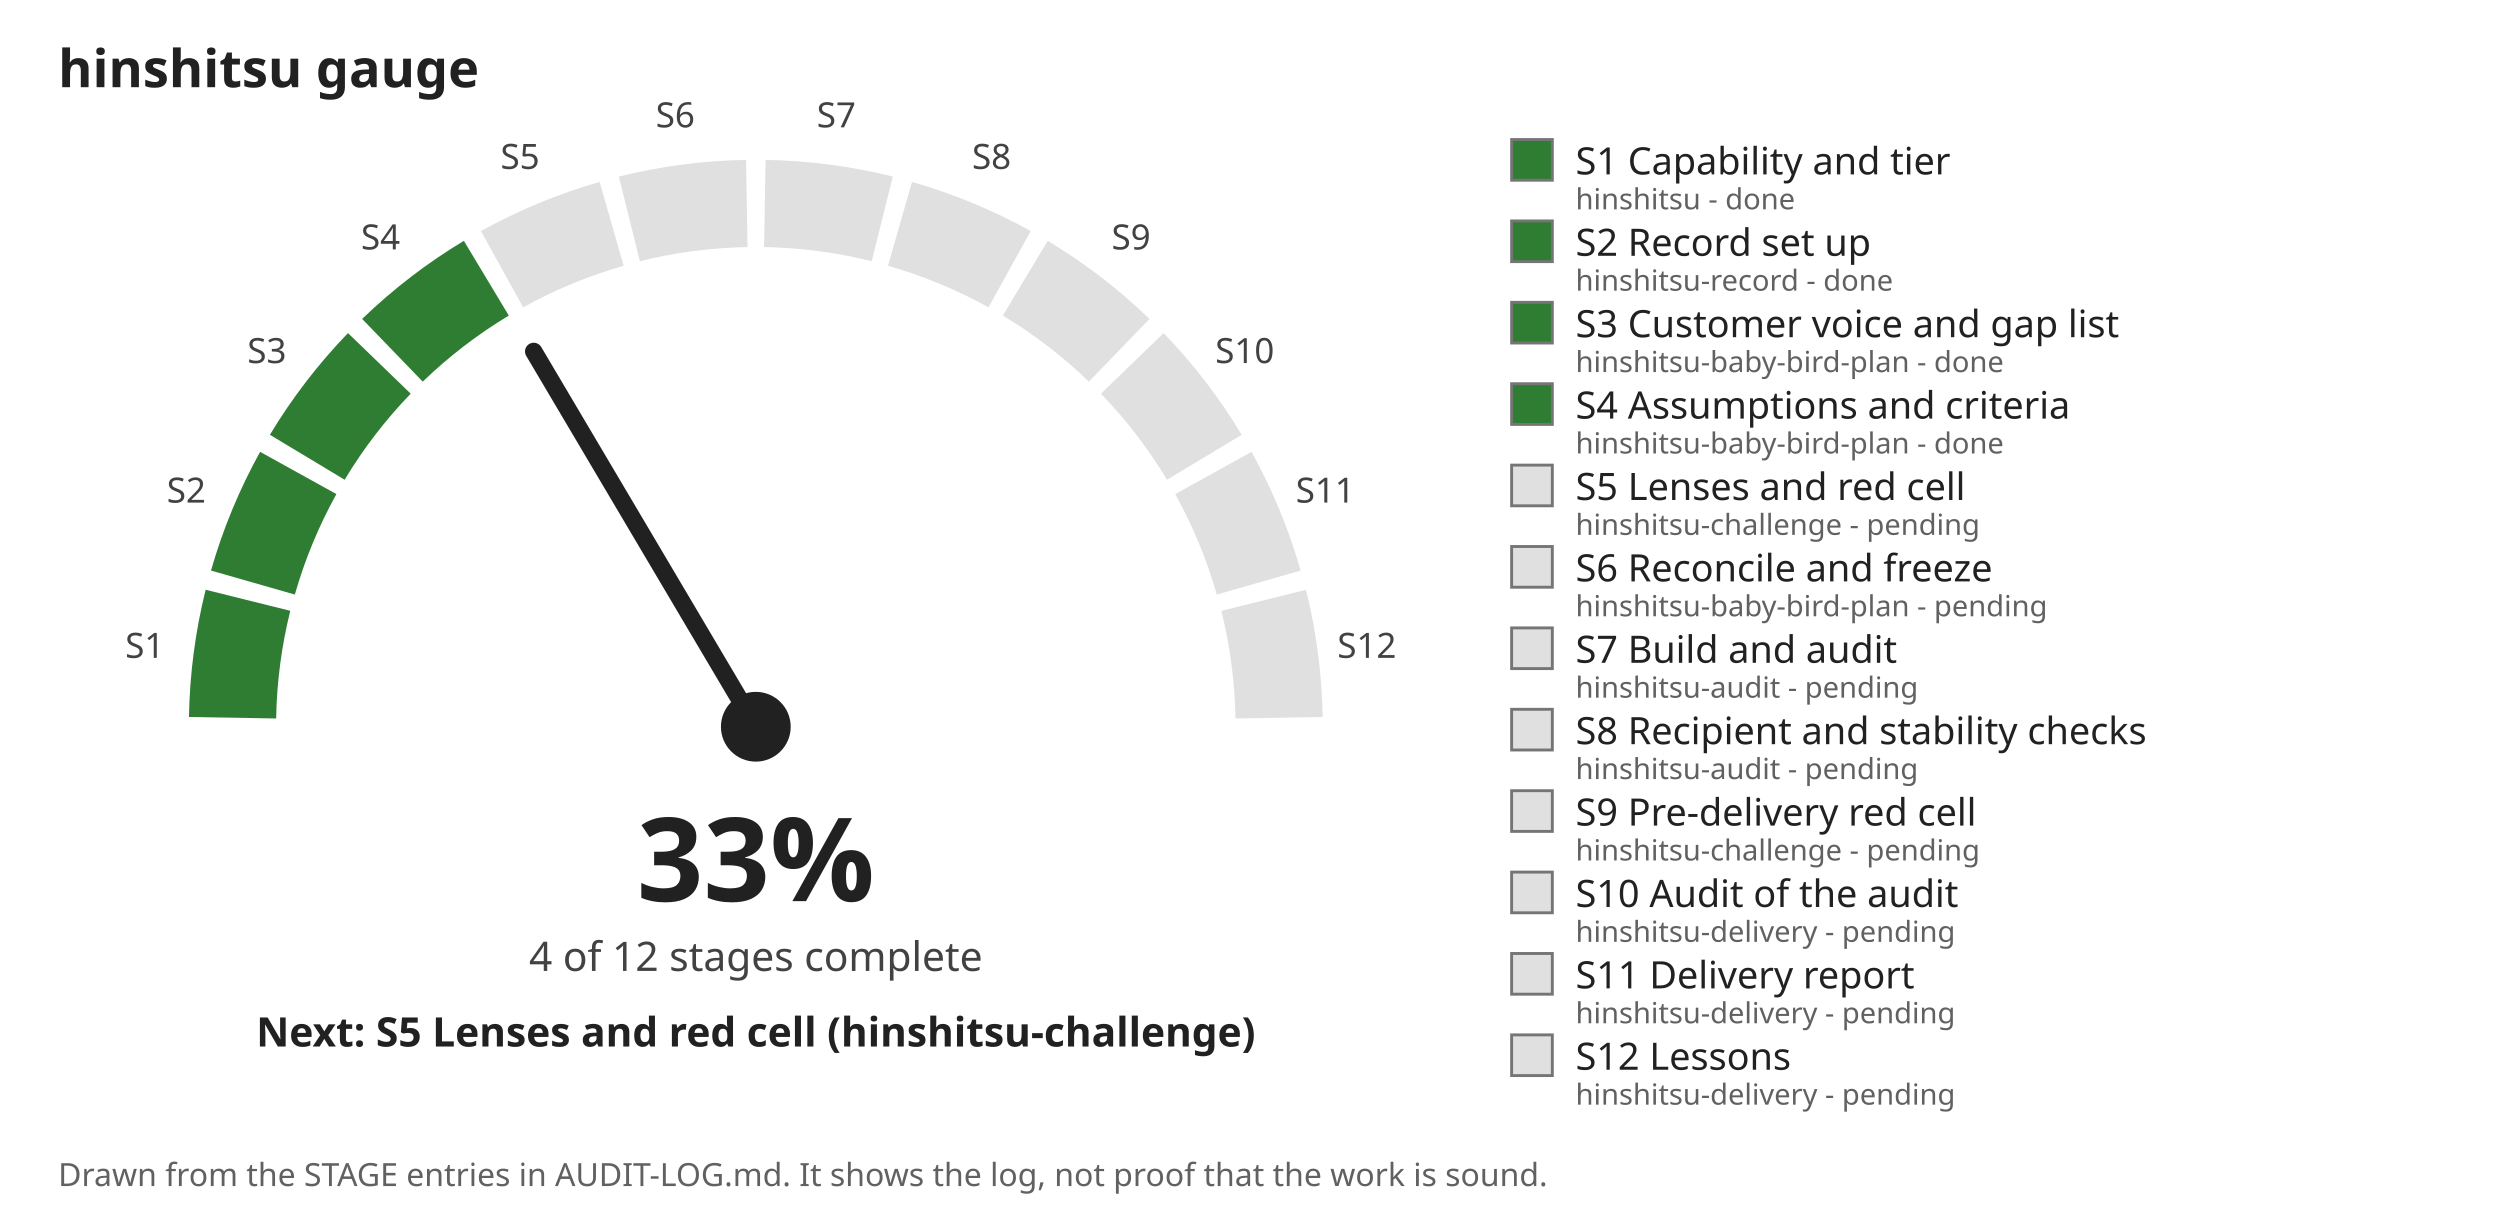
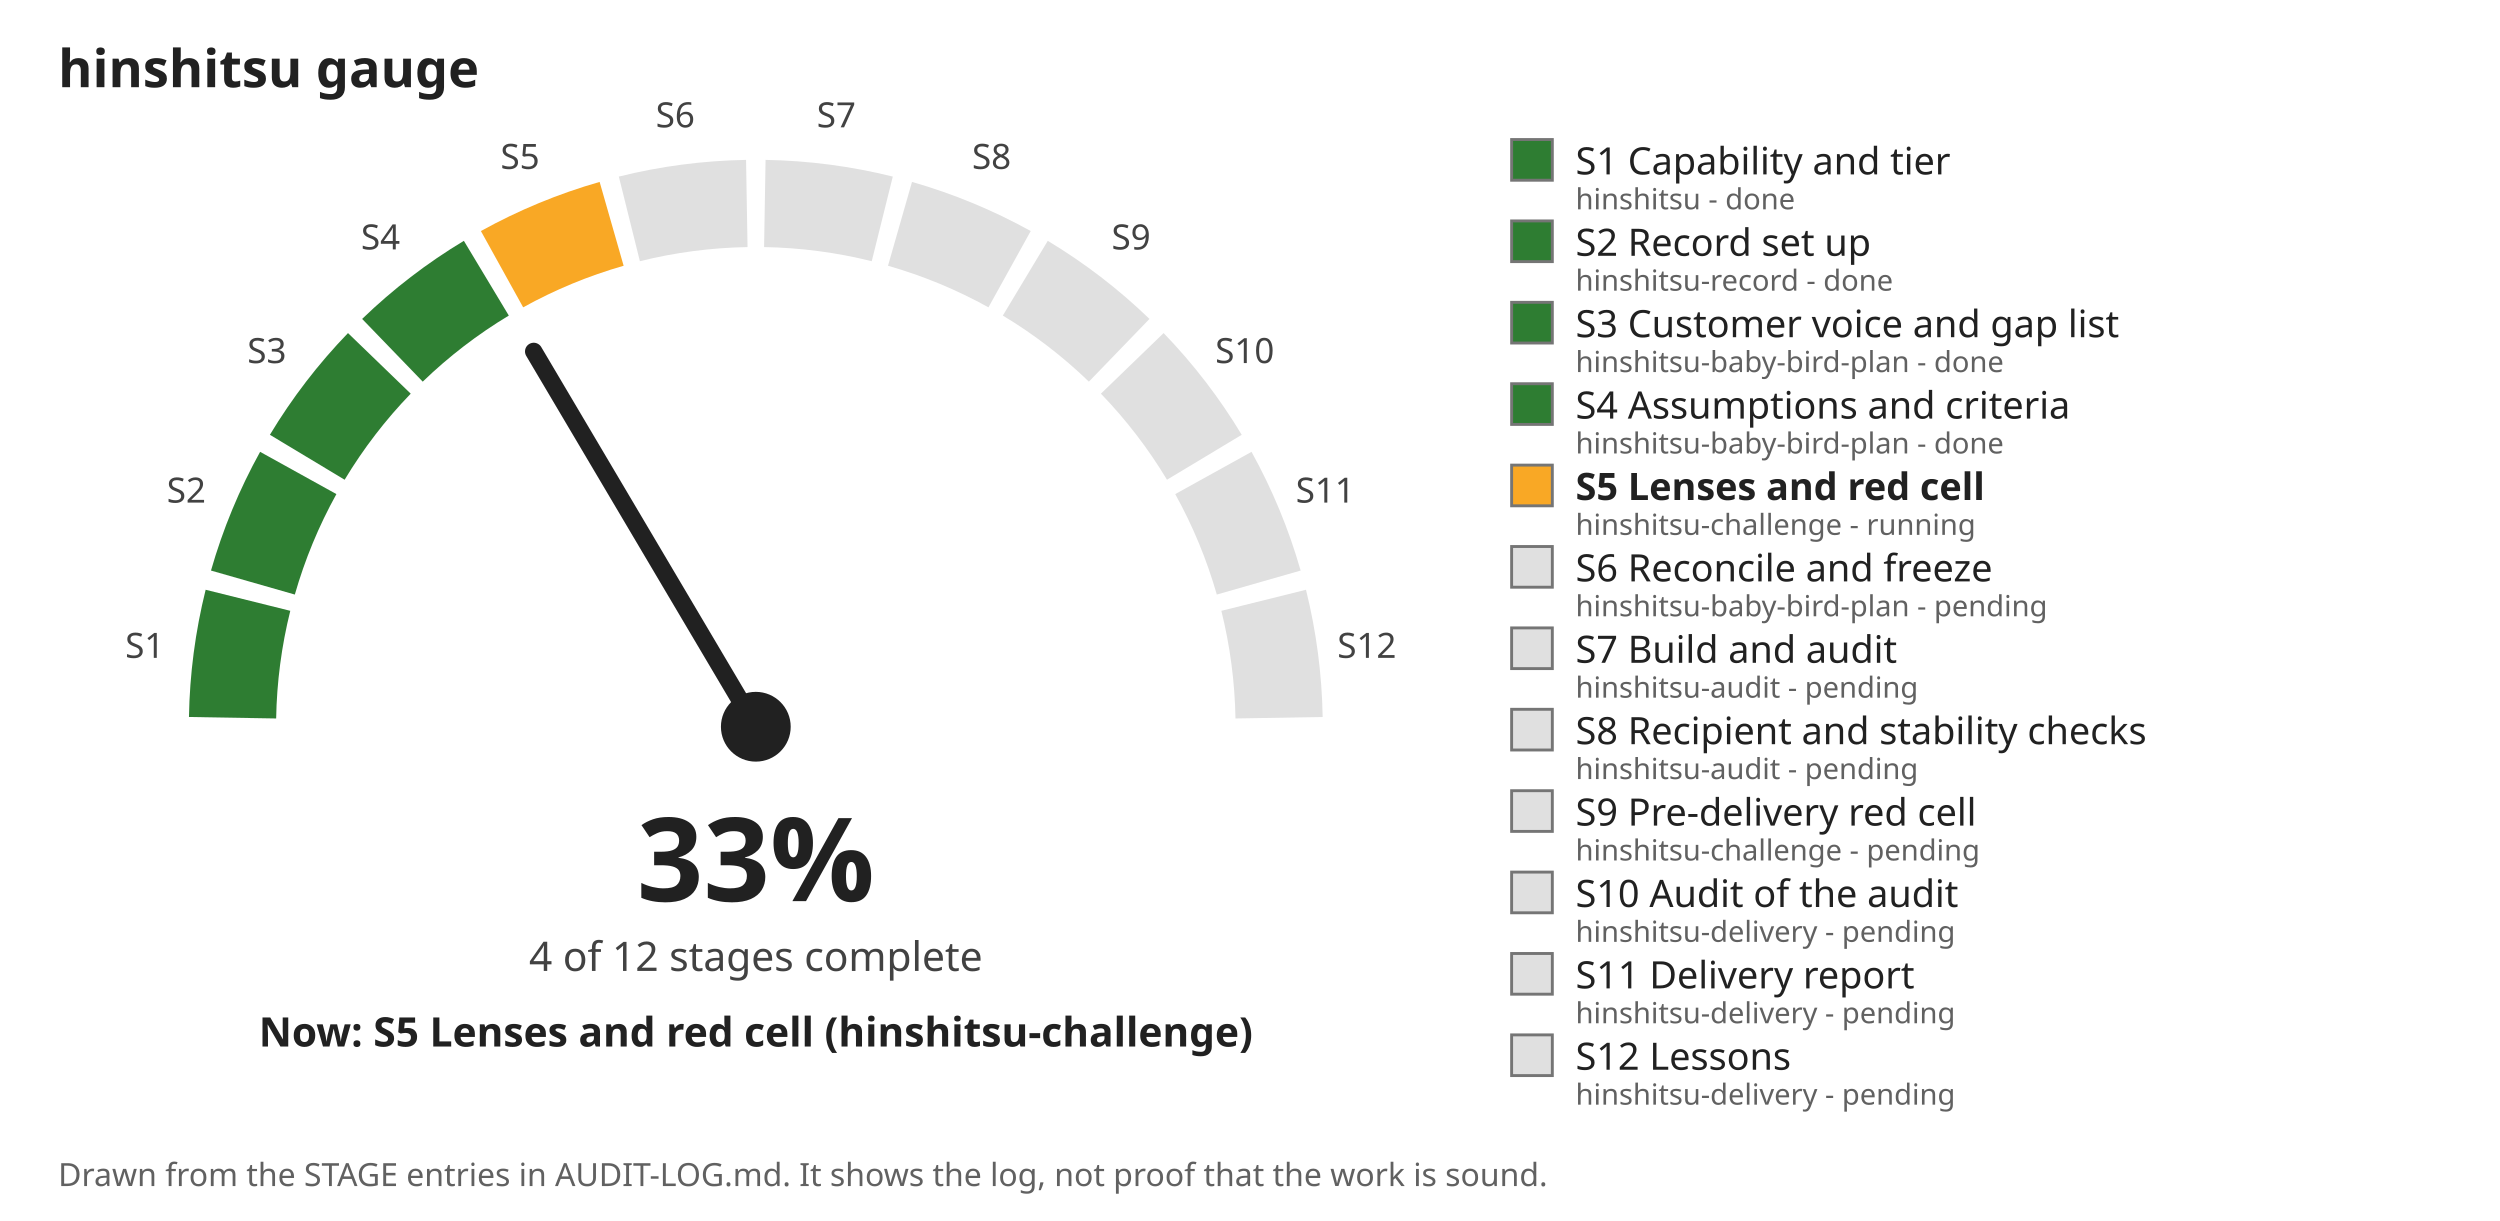
<svg xmlns="http://www.w3.org/2000/svg" viewBox="0 0 860 420" width="860" height="420" role="img" aria-label="hinshitsu gauge: 33 percent, 4 of 12 stages complete">
  <rect width="860" height="420" fill="#ffffff" />
  <text x="20" y="30" font-family="sans-serif" font-size="18" font-weight="bold" fill="#212121">hinshitsu gauge</text>
  <path d="M 80.0 246.9 A 180 180 0 0 1 85.3 206.5" fill="none" stroke="#2e7d32" stroke-width="30" />
  <text x="49.8" y="226.3" font-family="sans-serif" font-size="12" text-anchor="middle" fill="#424242">S1</text>
  <path d="M 87.0 200.4 A 180 180 0 0 1 102.6 162.7" fill="none" stroke="#2e7d32" stroke-width="30" />
  <text x="64.1" y="172.9" font-family="sans-serif" font-size="12" text-anchor="middle" fill="#424242">S2</text>
  <path d="M 105.7 157.3 A 180 180 0 0 1 130.5 125.0" fill="none" stroke="#2e7d32" stroke-width="30" />
  <text x="91.8" y="124.9" font-family="sans-serif" font-size="12" text-anchor="middle" fill="#424242">S3</text>
  <path d="M 135.0 120.5 A 180 180 0 0 1 167.3 95.7" fill="none" stroke="#2e7d32" stroke-width="30" />
  <text x="130.9" y="85.8" font-family="sans-serif" font-size="12" text-anchor="middle" fill="#424242">S4</text>
-   <path d="M 172.7 92.6 A 180 180 0 0 1 210.4 77.0" fill="none" stroke="#e0e0e0" stroke-width="30" />
+   <path d="M 172.7 92.6 A 180 180 0 0 1 210.4 77.0" fill="none" stroke="#f9a825" stroke-width="30" />
  <text x="178.9" y="58.1" font-family="sans-serif" font-size="12" text-anchor="middle" fill="#424242">S5</text>
  <path d="M 216.5 75.3 A 180 180 0 0 1 256.9 70.0" fill="none" stroke="#e0e0e0" stroke-width="30" />
  <text x="232.3" y="43.8" font-family="sans-serif" font-size="12" text-anchor="middle" fill="#424242">S6</text>
  <path d="M 263.1 70.0 A 180 180 0 0 1 303.5 75.3" fill="none" stroke="#e0e0e0" stroke-width="30" />
  <text x="287.7" y="43.8" font-family="sans-serif" font-size="12" text-anchor="middle" fill="#424242">S7</text>
  <path d="M 309.6 77.0 A 180 180 0 0 1 347.3 92.6" fill="none" stroke="#e0e0e0" stroke-width="30" />
  <text x="341.1" y="58.1" font-family="sans-serif" font-size="12" text-anchor="middle" fill="#424242">S8</text>
  <path d="M 352.7 95.7 A 180 180 0 0 1 385.0 120.5" fill="none" stroke="#e0e0e0" stroke-width="30" />
  <text x="389.1" y="85.8" font-family="sans-serif" font-size="12" text-anchor="middle" fill="#424242">S9</text>
  <path d="M 389.5 125.0 A 180 180 0 0 1 414.3 157.3" fill="none" stroke="#e0e0e0" stroke-width="30" />
  <text x="428.2" y="124.9" font-family="sans-serif" font-size="12" text-anchor="middle" fill="#424242">S10</text>
  <path d="M 417.4 162.7 A 180 180 0 0 1 433.0 200.4" fill="none" stroke="#e0e0e0" stroke-width="30" />
  <text x="455.9" y="172.9" font-family="sans-serif" font-size="12" text-anchor="middle" fill="#424242">S11</text>
  <path d="M 434.7 206.5 A 180 180 0 0 1 440.0 246.9" fill="none" stroke="#e0e0e0" stroke-width="30" />
  <text x="470.2" y="226.3" font-family="sans-serif" font-size="12" text-anchor="middle" fill="#424242">S12</text>
  <line x1="260.0" y1="250.0" x2="183.6" y2="120.9" stroke="#212121" stroke-width="6" stroke-linecap="round" />
  <circle cx="260.0" cy="250.0" r="12" fill="#212121" />
  <text x="260.0" y="310.0" font-family="sans-serif" font-size="40" font-weight="bold" text-anchor="middle" fill="#212121">33%</text>
  <text x="260.0" y="334.0" font-family="sans-serif" font-size="14" text-anchor="middle" fill="#424242">4 of 12 stages complete</text>
-   <text x="260.0" y="360.0" font-family="sans-serif" font-size="14" font-weight="bold" text-anchor="middle" fill="#212121">Next: S5 Lenses and red cell (hinshitsu-challenge)</text>
+   <text x="260.0" y="360.0" font-family="sans-serif" font-size="14" font-weight="bold" text-anchor="middle" fill="#212121">Now: S5 Lenses and red cell (hinshitsu-challenge)</text>
  <rect x="520" y="48" width="14" height="14" fill="#2e7d32" stroke="#757575" />
  <text x="542" y="60" font-family="sans-serif" font-size="13" font-weight="normal" fill="#212121">S1 Capability and tier</text>
  <text x="542" y="72" font-family="sans-serif" font-size="10" fill="#616161">hinshitsu - done</text>
  <rect x="520" y="76" width="14" height="14" fill="#2e7d32" stroke="#757575" />
  <text x="542" y="88" font-family="sans-serif" font-size="13" font-weight="normal" fill="#212121">S2 Record set up</text>
  <text x="542" y="100" font-family="sans-serif" font-size="10" fill="#616161">hinshitsu-record - done</text>
  <rect x="520" y="104" width="14" height="14" fill="#2e7d32" stroke="#757575" />
  <text x="542" y="116" font-family="sans-serif" font-size="13" font-weight="normal" fill="#212121">S3 Customer voice and gap list</text>
  <text x="542" y="128" font-family="sans-serif" font-size="10" fill="#616161">hinshitsu-baby-bird-plan - done</text>
  <rect x="520" y="132" width="14" height="14" fill="#2e7d32" stroke="#757575" />
  <text x="542" y="144" font-family="sans-serif" font-size="13" font-weight="normal" fill="#212121">S4 Assumptions and criteria</text>
  <text x="542" y="156" font-family="sans-serif" font-size="10" fill="#616161">hinshitsu-baby-bird-plan - done</text>
-   <rect x="520" y="160" width="14" height="14" fill="#e0e0e0" stroke="#757575" />
-   <text x="542" y="172" font-family="sans-serif" font-size="13" font-weight="normal" fill="#212121">S5 Lenses and red cell</text>
-   <text x="542" y="184" font-family="sans-serif" font-size="10" fill="#616161">hinshitsu-challenge - pending</text>
+   <rect x="520" y="160" width="14" height="14" fill="#f9a825" stroke="#757575" />
+   <text x="542" y="172" font-family="sans-serif" font-size="13" font-weight="bold" fill="#212121">S5 Lenses and red cell</text>
+   <text x="542" y="184" font-family="sans-serif" font-size="10" fill="#616161">hinshitsu-challenge - running</text>
  <rect x="520" y="188" width="14" height="14" fill="#e0e0e0" stroke="#757575" />
  <text x="542" y="200" font-family="sans-serif" font-size="13" font-weight="normal" fill="#212121">S6 Reconcile and freeze</text>
  <text x="542" y="212" font-family="sans-serif" font-size="10" fill="#616161">hinshitsu-baby-bird-plan - pending</text>
  <rect x="520" y="216" width="14" height="14" fill="#e0e0e0" stroke="#757575" />
  <text x="542" y="228" font-family="sans-serif" font-size="13" font-weight="normal" fill="#212121">S7 Build and audit</text>
  <text x="542" y="240" font-family="sans-serif" font-size="10" fill="#616161">hinshitsu-audit - pending</text>
  <rect x="520" y="244" width="14" height="14" fill="#e0e0e0" stroke="#757575" />
  <text x="542" y="256" font-family="sans-serif" font-size="13" font-weight="normal" fill="#212121">S8 Recipient and stability checks</text>
  <text x="542" y="268" font-family="sans-serif" font-size="10" fill="#616161">hinshitsu-audit - pending</text>
  <rect x="520" y="272" width="14" height="14" fill="#e0e0e0" stroke="#757575" />
  <text x="542" y="284" font-family="sans-serif" font-size="13" font-weight="normal" fill="#212121">S9 Pre-delivery red cell</text>
  <text x="542" y="296" font-family="sans-serif" font-size="10" fill="#616161">hinshitsu-challenge - pending</text>
  <rect x="520" y="300" width="14" height="14" fill="#e0e0e0" stroke="#757575" />
  <text x="542" y="312" font-family="sans-serif" font-size="13" font-weight="normal" fill="#212121">S10 Audit of the audit</text>
  <text x="542" y="324" font-family="sans-serif" font-size="10" fill="#616161">hinshitsu-delivery - pending</text>
  <rect x="520" y="328" width="14" height="14" fill="#e0e0e0" stroke="#757575" />
  <text x="542" y="340" font-family="sans-serif" font-size="13" font-weight="normal" fill="#212121">S11 Delivery report</text>
  <text x="542" y="352" font-family="sans-serif" font-size="10" fill="#616161">hinshitsu-delivery - pending</text>
  <rect x="520" y="356" width="14" height="14" fill="#e0e0e0" stroke="#757575" />
  <text x="542" y="368" font-family="sans-serif" font-size="13" font-weight="normal" fill="#212121">S12 Lessons</text>
  <text x="542" y="380" font-family="sans-serif" font-size="10" fill="#616161">hinshitsu-delivery - pending</text>
  <text x="20" y="408" font-family="sans-serif" font-size="11" fill="#616161">Drawn from the STAGE entries in AUDIT-LOG.md. It shows the log, not proof that the work is sound.</text>
</svg>
